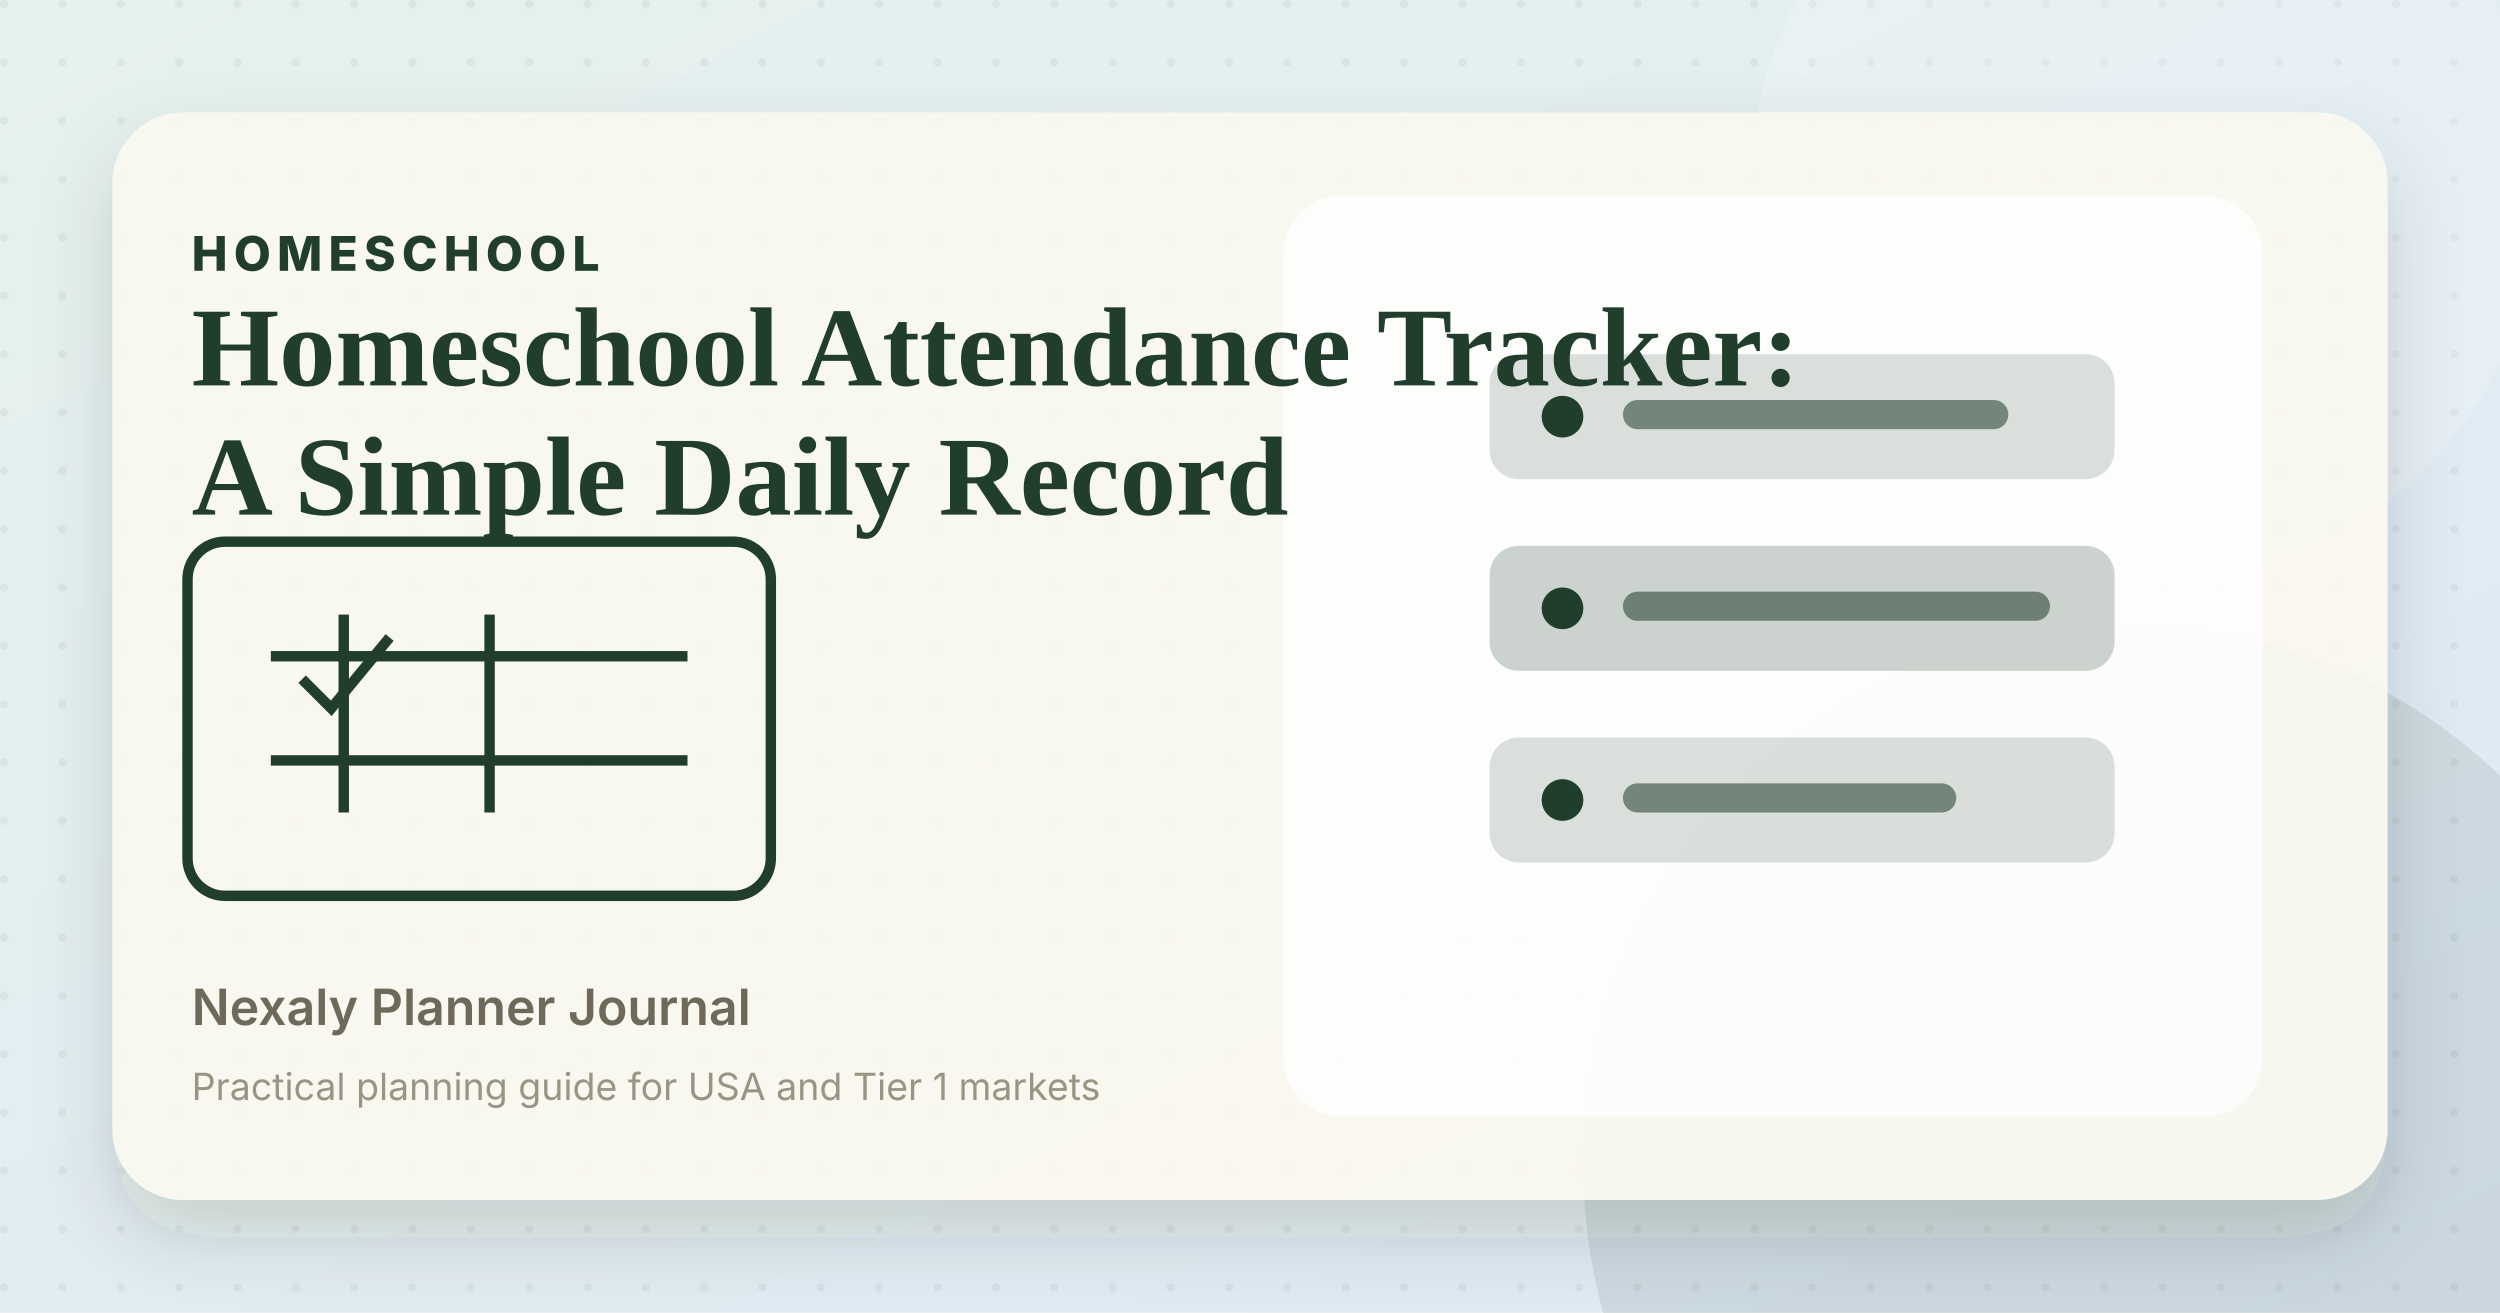
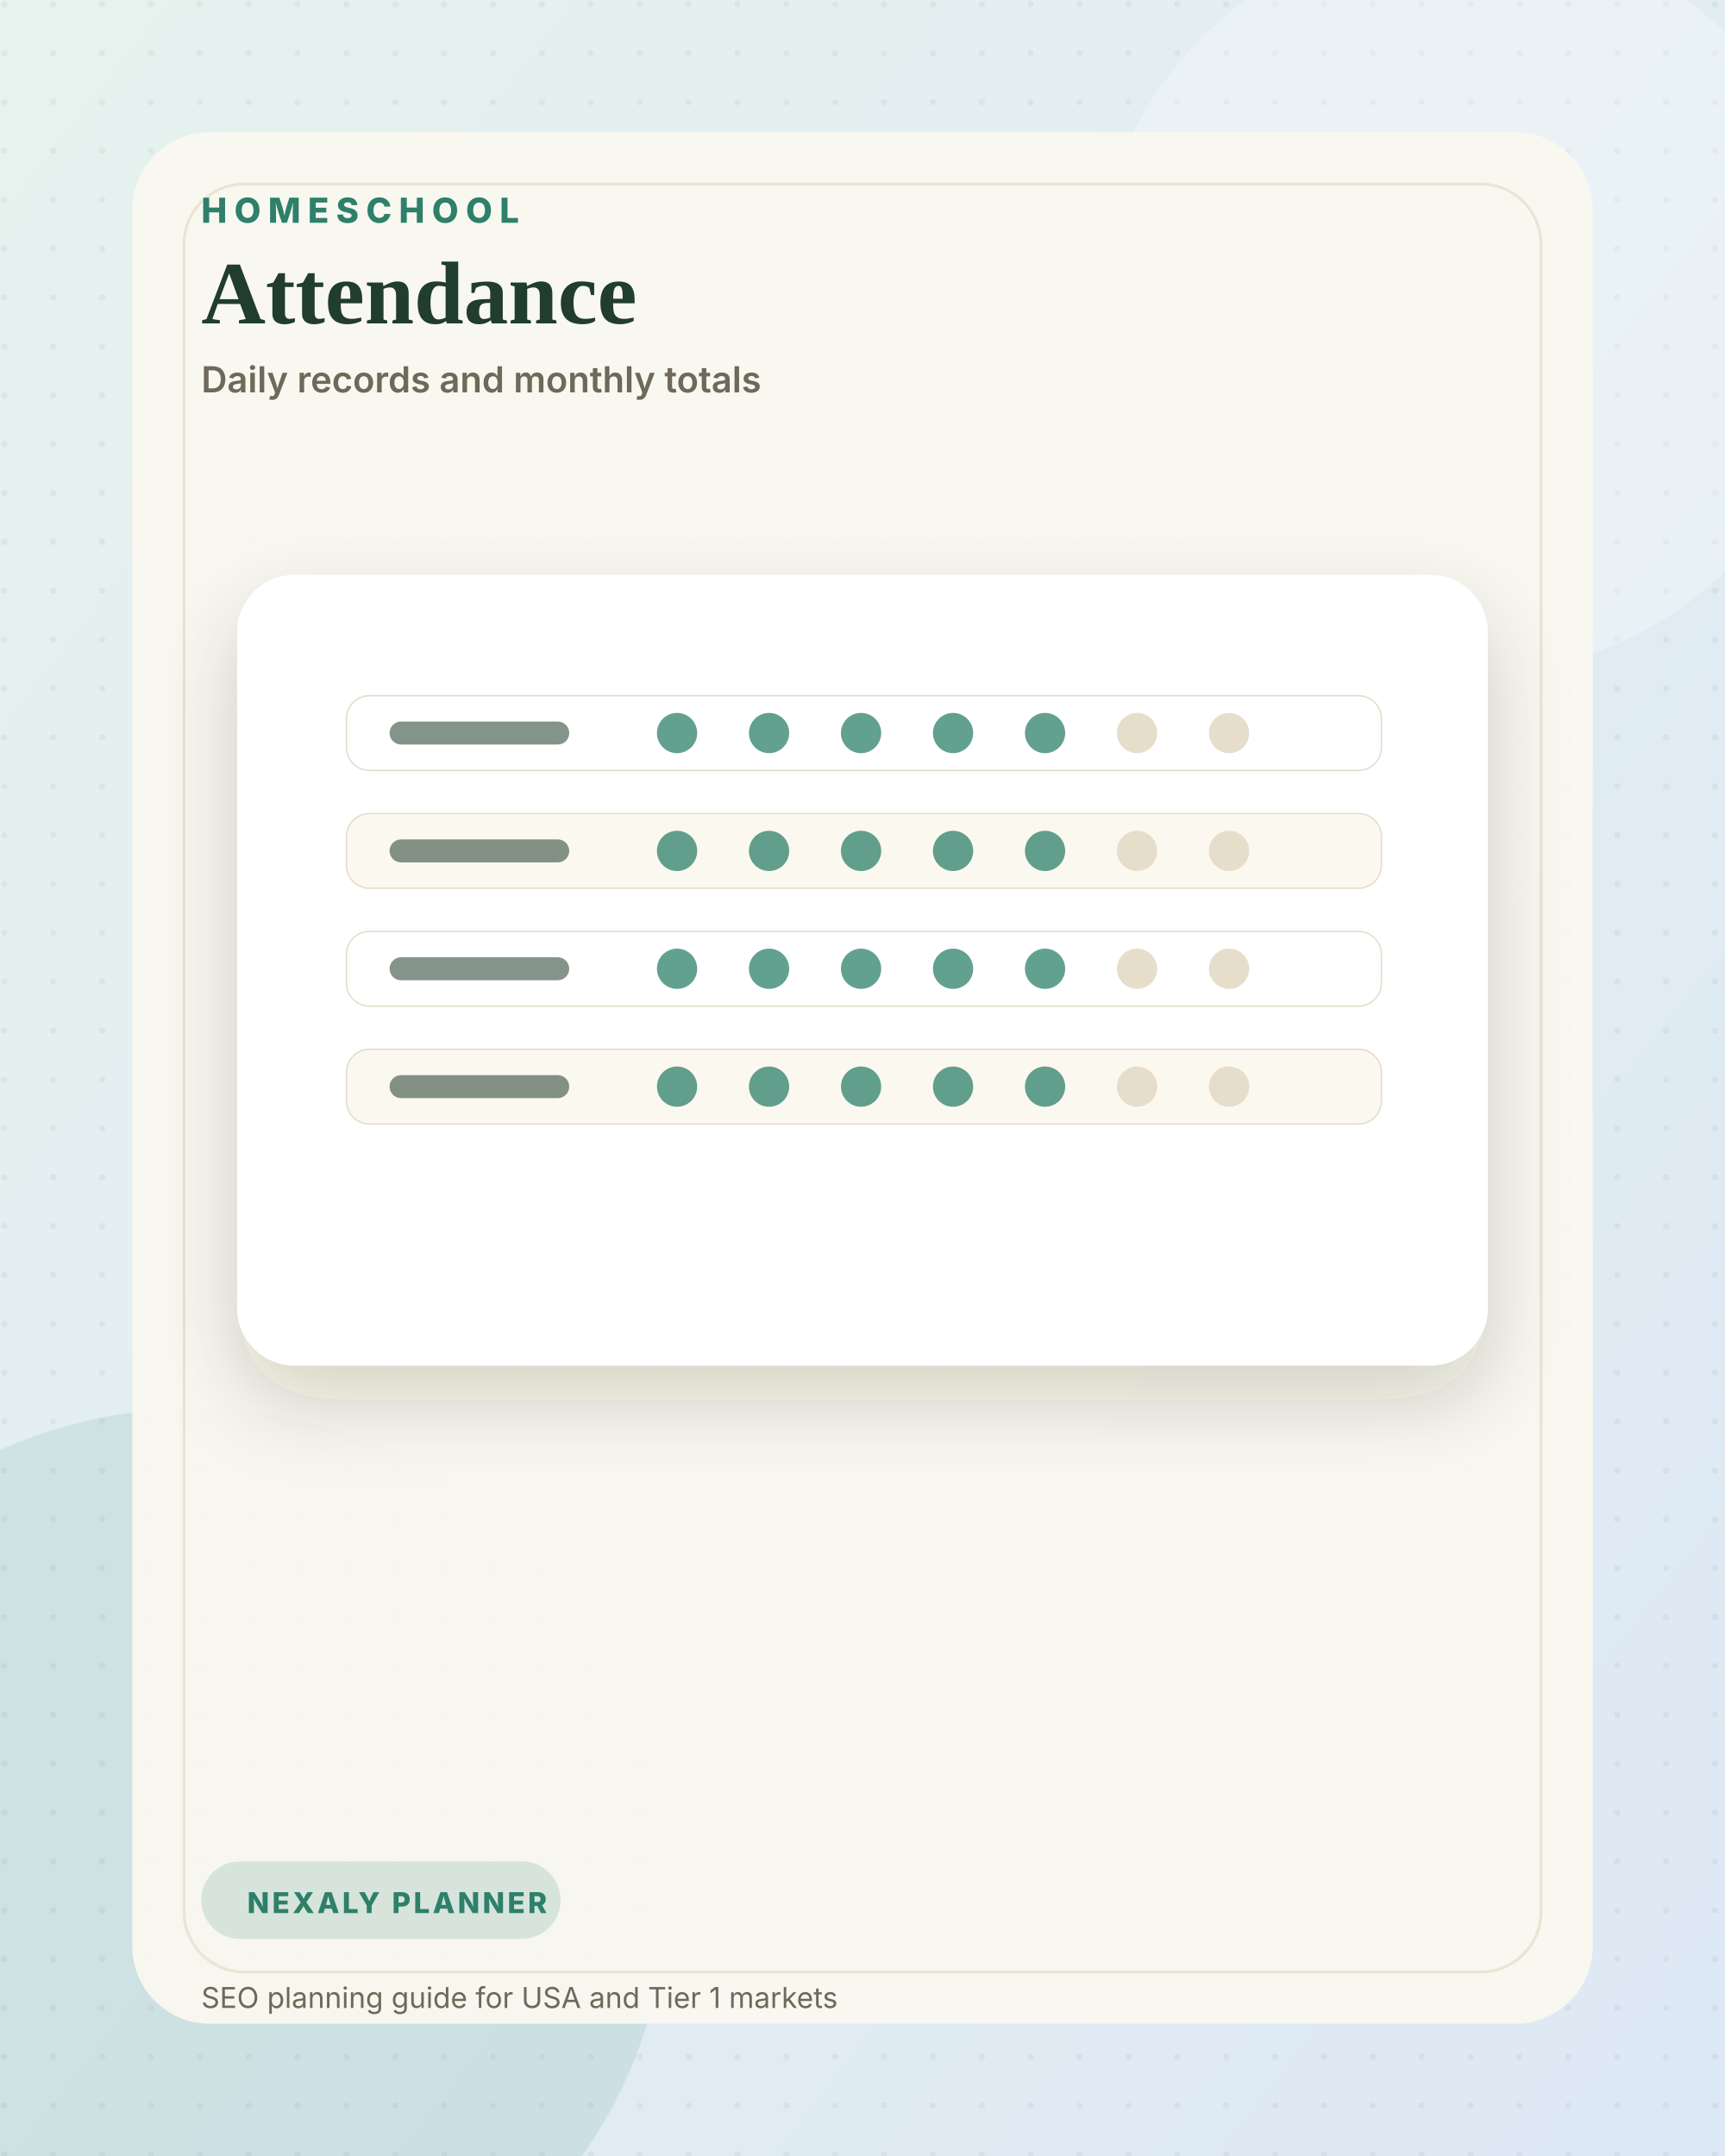
- <svg xmlns="http://www.w3.org/2000/svg" width="1200" height="630" viewBox="0 0 1200 630" role="img" aria-labelledby="title desc">
+ <svg xmlns="http://www.w3.org/2000/svg" width="1200" height="1500" viewBox="0 0 1200 1500" role="img" aria-labelledby="title desc">
  <defs>
    <linearGradient id="bg" x1="0" y1="0" x2="1" y2="1">
      <stop offset="0" stop-color="#E6F2EE" />
      <stop offset="1" stop-color="#DDE8F5" />
    </linearGradient>
    <filter id="shadow" x="-20%" y="-20%" width="140%" height="140%">
-       <feDropShadow dx="0" dy="18" stdDeviation="18" flood-color="#282419" flood-opacity=".16" />
+       <feDropShadow dx="0" dy="24" stdDeviation="28" flood-color="#282419" flood-opacity=".18" />
    </filter>
-     <pattern id="dots" width="28" height="28" patternUnits="userSpaceOnUse">
-       <circle cx="2" cy="2" r="2" fill="#282419" opacity=".10" />
+     <pattern id="dots" width="34" height="34" patternUnits="userSpaceOnUse">
+       <circle cx="3" cy="3" r="2.2" fill="#282419" opacity=".08" />
    </pattern>
  </defs>
-   <rect width="1200" height="630" fill="url(#bg)" />
-   <rect width="1200" height="630" fill="url(#dots)" opacity=".55" />
-   <circle cx="1030" cy="90" r="190" fill="#fff" opacity=".18" />
-   <circle cx="1020" cy="560" r="260" fill="#213D2C" opacity=".10" />
-   <rect x="54" y="54" width="1092" height="522" rx="34" fill="#FBF8F0" opacity=".92" filter="url(#shadow)" />
-   <rect x="616" y="94" width="470" height="442" rx="28" fill="#fff" opacity=".72" />
-   <g fill="none" stroke="#213D2C" stroke-width="5">
-     <rect x="90" y="260" width="280" height="170" rx="18" />
-     <path d="M130 315h200M130 365h200M165 295v95M235 295v95" />
-     <path d="M145 326l14 14 28-34" />
+   <rect width="1200" height="1500" fill="url(#bg)" />
+   <rect width="1200" height="1500" fill="url(#dots)" opacity=".65" />
+   <circle cx="1020" cy="210" r="260" fill="#FFFFFF" opacity=".26" />
+   <circle cx="135" cy="1310" r="330" fill="#2E806A" opacity=".11" />
+   <g transform="translate(92 92)">
+     <rect width="1016" height="1316" rx="54" fill="#FBF8F0" opacity=".92" />
+     <rect x="36" y="36" width="944" height="1244" rx="42" fill="none" stroke="#E6DDCB" stroke-width="2" opacity=".72" />
  </g>
-   <text x="92" y="130" font-family="Inter, Arial, sans-serif" font-size="23" font-weight="800" letter-spacing="3" fill="#213D2C">HOMESCHOOL</text>
-   <text x="92" y="185" font-family="Georgia, 'Times New Roman', serif" font-size="54" font-weight="700" fill="#213D2C">
-     <tspan x="92" dy="0">Homeschool Attendance Tracker:</tspan>
-     <tspan x="92" dy="62">A Simple Daily Record</tspan>
-   </text>
-   <text x="92" y="492" font-family="Inter, Arial, sans-serif" font-size="24" font-weight="600" fill="#6E6959">Nexaly Planner Journal</text>
-   <text x="92" y="528" font-family="Inter, Arial, sans-serif" font-size="18" fill="#9A9583">Practical planning guide for USA and Tier 1 markets</text>
-   <g transform="translate(715 170)">
-     <rect x="0" y="0" width="300" height="60" rx="14" fill="#213D2C" opacity=".16" />
-     <rect x="0" y="92" width="300" height="60" rx="14" fill="#213D2C" opacity=".22" />
-     <rect x="0" y="184" width="300" height="60" rx="14" fill="#213D2C" opacity=".16" />
-     <circle cx="35" cy="30" r="10" fill="#213D2C" />
-     <circle cx="35" cy="122" r="10" fill="#213D2C" />
-     <circle cx="35" cy="214" r="10" fill="#213D2C" />
-     <rect x="64" y="22" width="185" height="14" rx="7" fill="#213D2C" opacity=".55" />
-     <rect x="64" y="114" width="205" height="14" rx="7" fill="#213D2C" opacity=".55" />
-     <rect x="64" y="206" width="160" height="14" rx="7" fill="#213D2C" opacity=".55" />
+   <g transform="translate(140 155)">
+     <text x="0" y="0" font-family="Inter, Arial, sans-serif" font-size="24" font-weight="800" letter-spacing="5" fill="#2E806A">HOMESCHOOL</text>
+     <text x="0" y="70" font-family="Georgia, 'Times New Roman', serif" font-size="62" font-weight="700" fill="#213D2C">Attendance</text>
+     <text x="0" y="118" font-family="Inter, Arial, sans-serif" font-size="25" font-weight="600" fill="#6E6959">Daily records and monthly totals</text>
+   </g>
+   <g transform="translate(165 400)">
+     <rect width="870" height="550" rx="40" fill="#FFFFFF" filter="url(#shadow)" />
+     <g transform="translate(76 84)">
+       <g transform="translate(0 0)">
+         <rect width="720" height="52" rx="16" fill="#FFFFFF" stroke="#E6DDCB" />
+         <rect x="30" y="18" width="125" height="16" rx="8" fill="#213D2C" opacity=".55" />
+         <circle cx="230" cy="26" r="14" fill="#2E806A" opacity=".75" />
+         <circle cx="294" cy="26" r="14" fill="#2E806A" opacity=".75" />
+         <circle cx="358" cy="26" r="14" fill="#2E806A" opacity=".75" />
+         <circle cx="422" cy="26" r="14" fill="#2E806A" opacity=".75" />
+         <circle cx="486" cy="26" r="14" fill="#2E806A" opacity=".75" />
+         <circle cx="550" cy="26" r="14" fill="#E6DDCB" opacity="1" />
+         <circle cx="614" cy="26" r="14" fill="#E6DDCB" opacity="1" />
+       </g>
+       <g transform="translate(0 82)">
+         <rect width="720" height="52" rx="16" fill="#FBF8F0" stroke="#E6DDCB" />
+         <rect x="30" y="18" width="125" height="16" rx="8" fill="#213D2C" opacity=".55" />
+         <circle cx="230" cy="26" r="14" fill="#2E806A" opacity=".75" />
+         <circle cx="294" cy="26" r="14" fill="#2E806A" opacity=".75" />
+         <circle cx="358" cy="26" r="14" fill="#2E806A" opacity=".75" />
+         <circle cx="422" cy="26" r="14" fill="#2E806A" opacity=".75" />
+         <circle cx="486" cy="26" r="14" fill="#2E806A" opacity=".75" />
+         <circle cx="550" cy="26" r="14" fill="#E6DDCB" opacity="1" />
+         <circle cx="614" cy="26" r="14" fill="#E6DDCB" opacity="1" />
+       </g>
+       <g transform="translate(0 164)">
+         <rect width="720" height="52" rx="16" fill="#FFFFFF" stroke="#E6DDCB" />
+         <rect x="30" y="18" width="125" height="16" rx="8" fill="#213D2C" opacity=".55" />
+         <circle cx="230" cy="26" r="14" fill="#2E806A" opacity=".75" />
+         <circle cx="294" cy="26" r="14" fill="#2E806A" opacity=".75" />
+         <circle cx="358" cy="26" r="14" fill="#2E806A" opacity=".75" />
+         <circle cx="422" cy="26" r="14" fill="#2E806A" opacity=".75" />
+         <circle cx="486" cy="26" r="14" fill="#2E806A" opacity=".75" />
+         <circle cx="550" cy="26" r="14" fill="#E6DDCB" opacity="1" />
+         <circle cx="614" cy="26" r="14" fill="#E6DDCB" opacity="1" />
+       </g>
+       <g transform="translate(0 246)">
+         <rect width="720" height="52" rx="16" fill="#FBF8F0" stroke="#E6DDCB" />
+         <rect x="30" y="18" width="125" height="16" rx="8" fill="#213D2C" opacity=".55" />
+         <circle cx="230" cy="26" r="14" fill="#2E806A" opacity=".75" />
+         <circle cx="294" cy="26" r="14" fill="#2E806A" opacity=".75" />
+         <circle cx="358" cy="26" r="14" fill="#2E806A" opacity=".75" />
+         <circle cx="422" cy="26" r="14" fill="#2E806A" opacity=".75" />
+         <circle cx="486" cy="26" r="14" fill="#2E806A" opacity=".75" />
+         <circle cx="550" cy="26" r="14" fill="#E6DDCB" opacity="1" />
+         <circle cx="614" cy="26" r="14" fill="#E6DDCB" opacity="1" />
+       </g>
+     </g>
+   </g>
+   <g transform="translate(140 1295)">
+     <rect width="250" height="54" rx="27" fill="#2E806A" opacity=".16" />
+     <text x="32" y="36" font-family="Inter, Arial, sans-serif" font-size="20" font-weight="800" letter-spacing="2" fill="#2E806A">NEXALY PLANNER</text>
+     <text x="0" y="102" font-family="Inter, Arial, sans-serif" font-size="20" fill="#6E6959">SEO planning guide for USA and Tier 1 markets</text>
  </g>
</svg>
